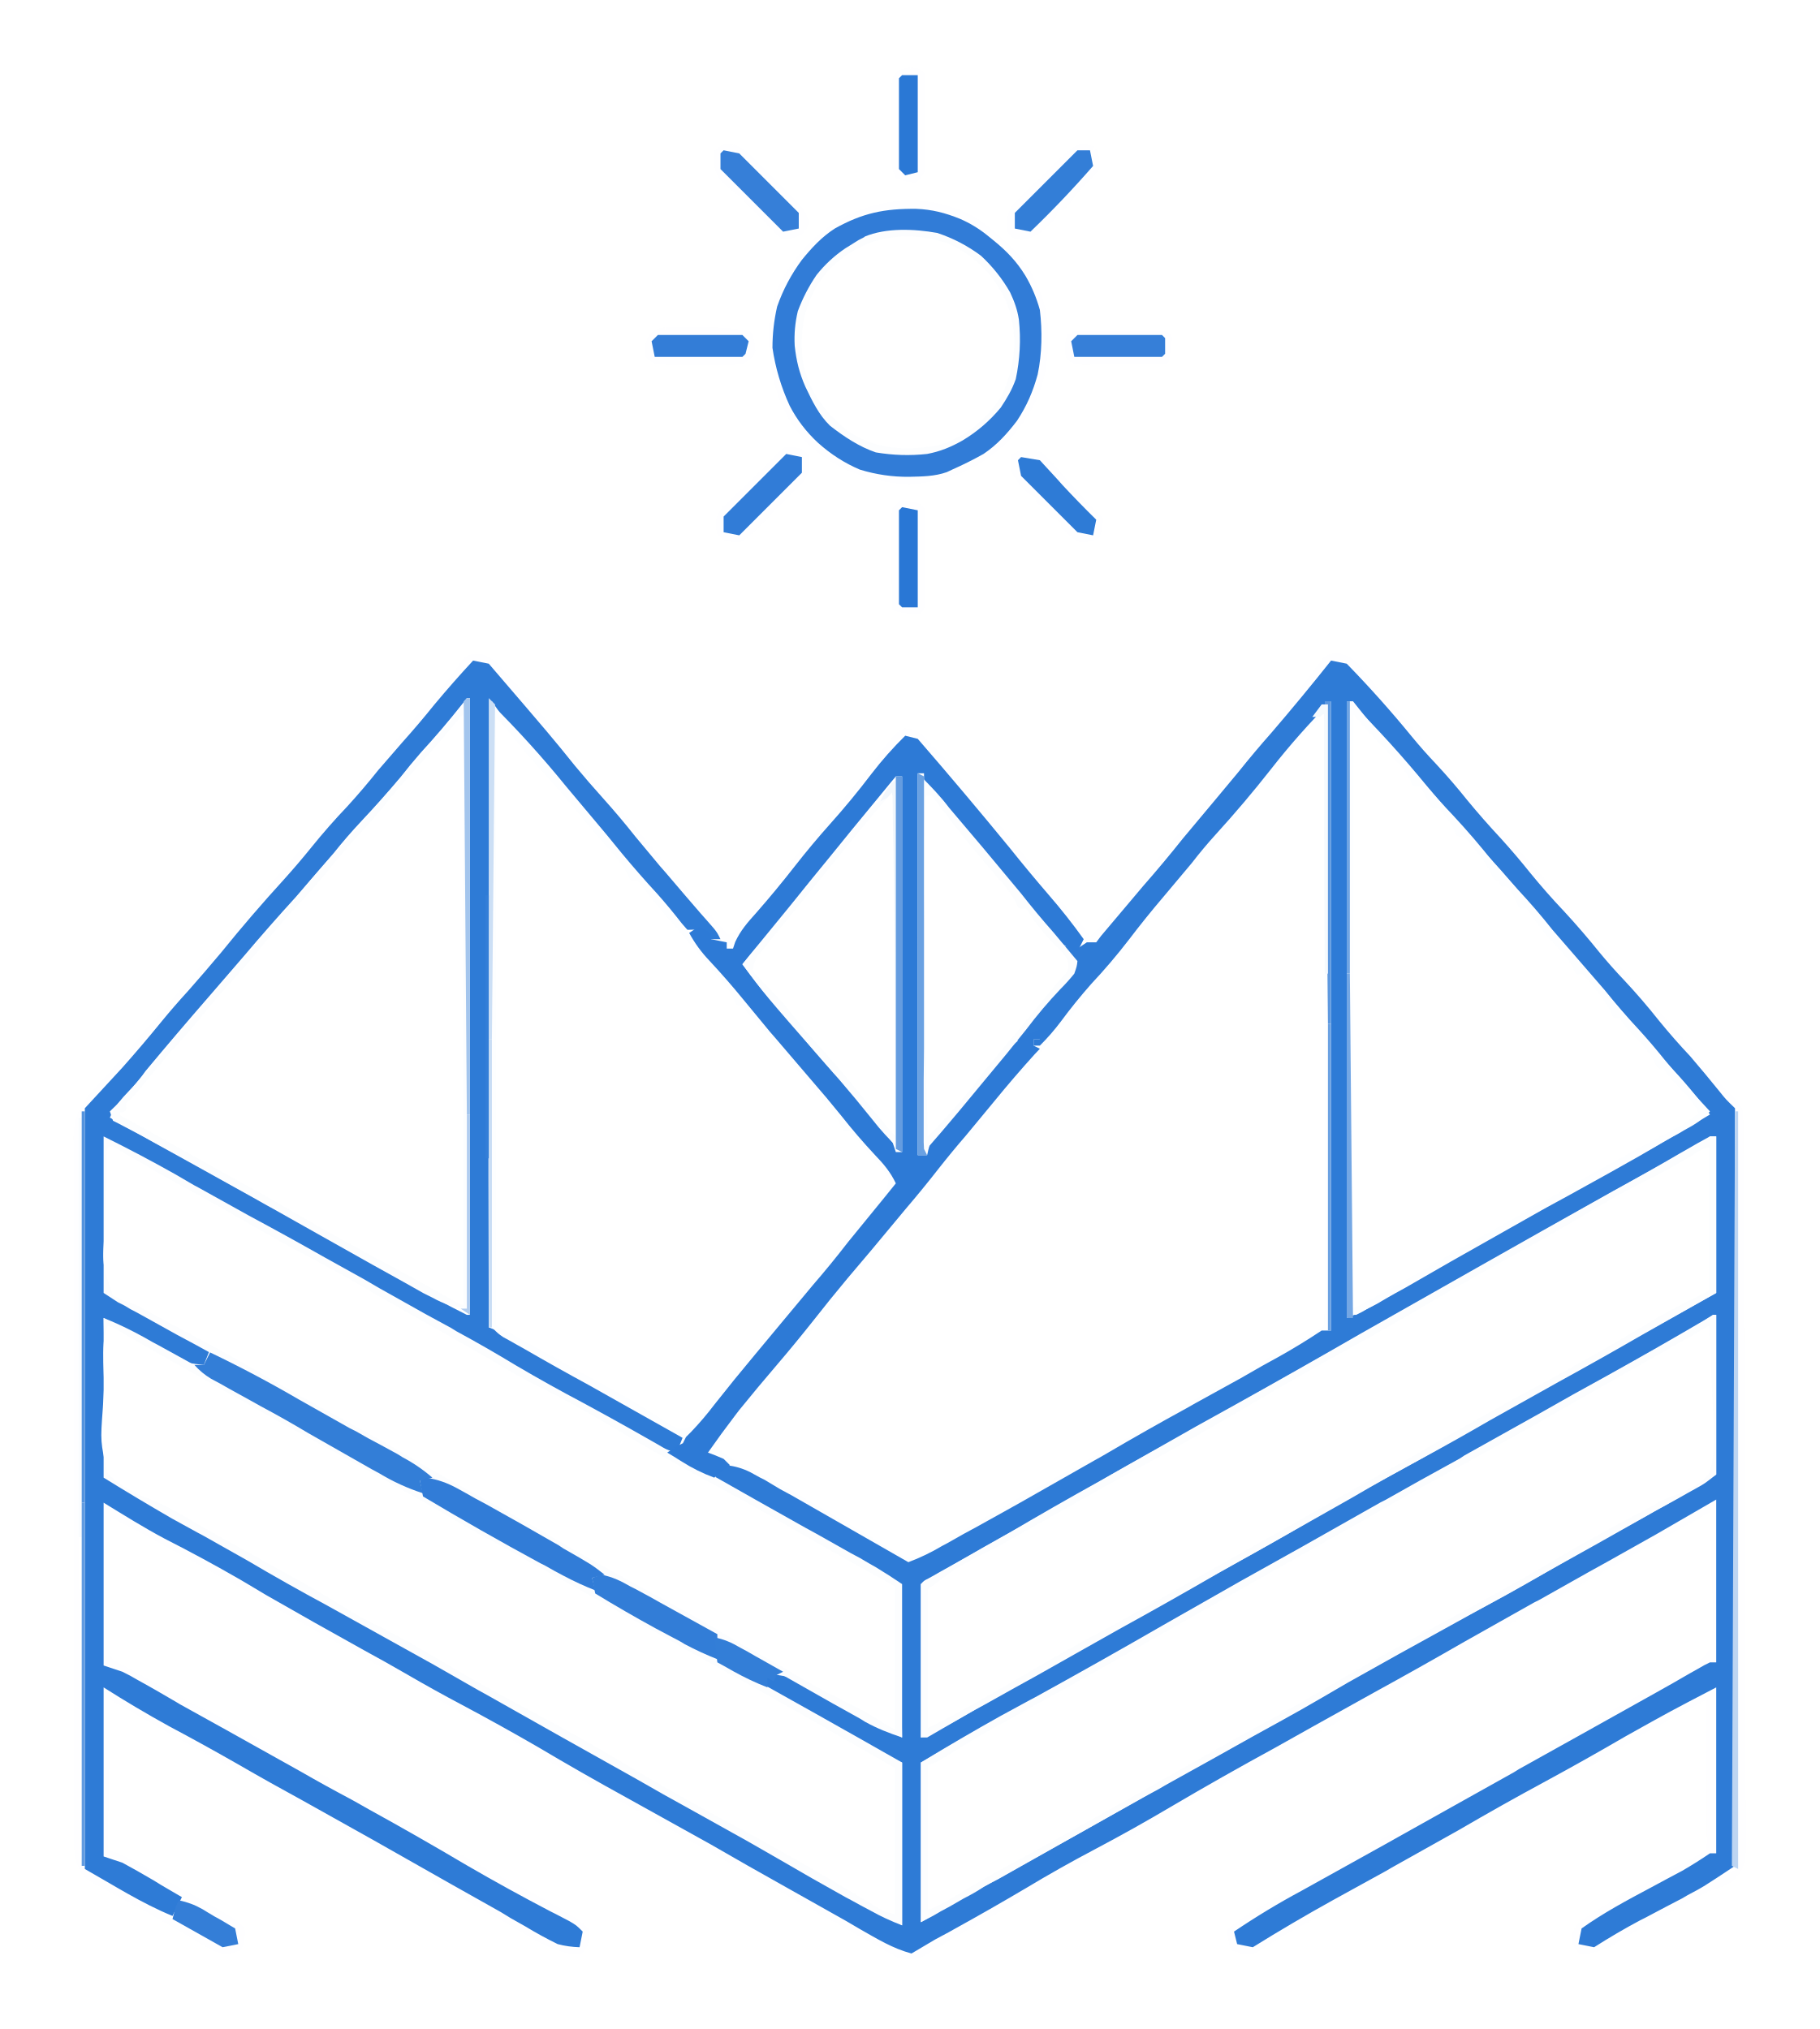
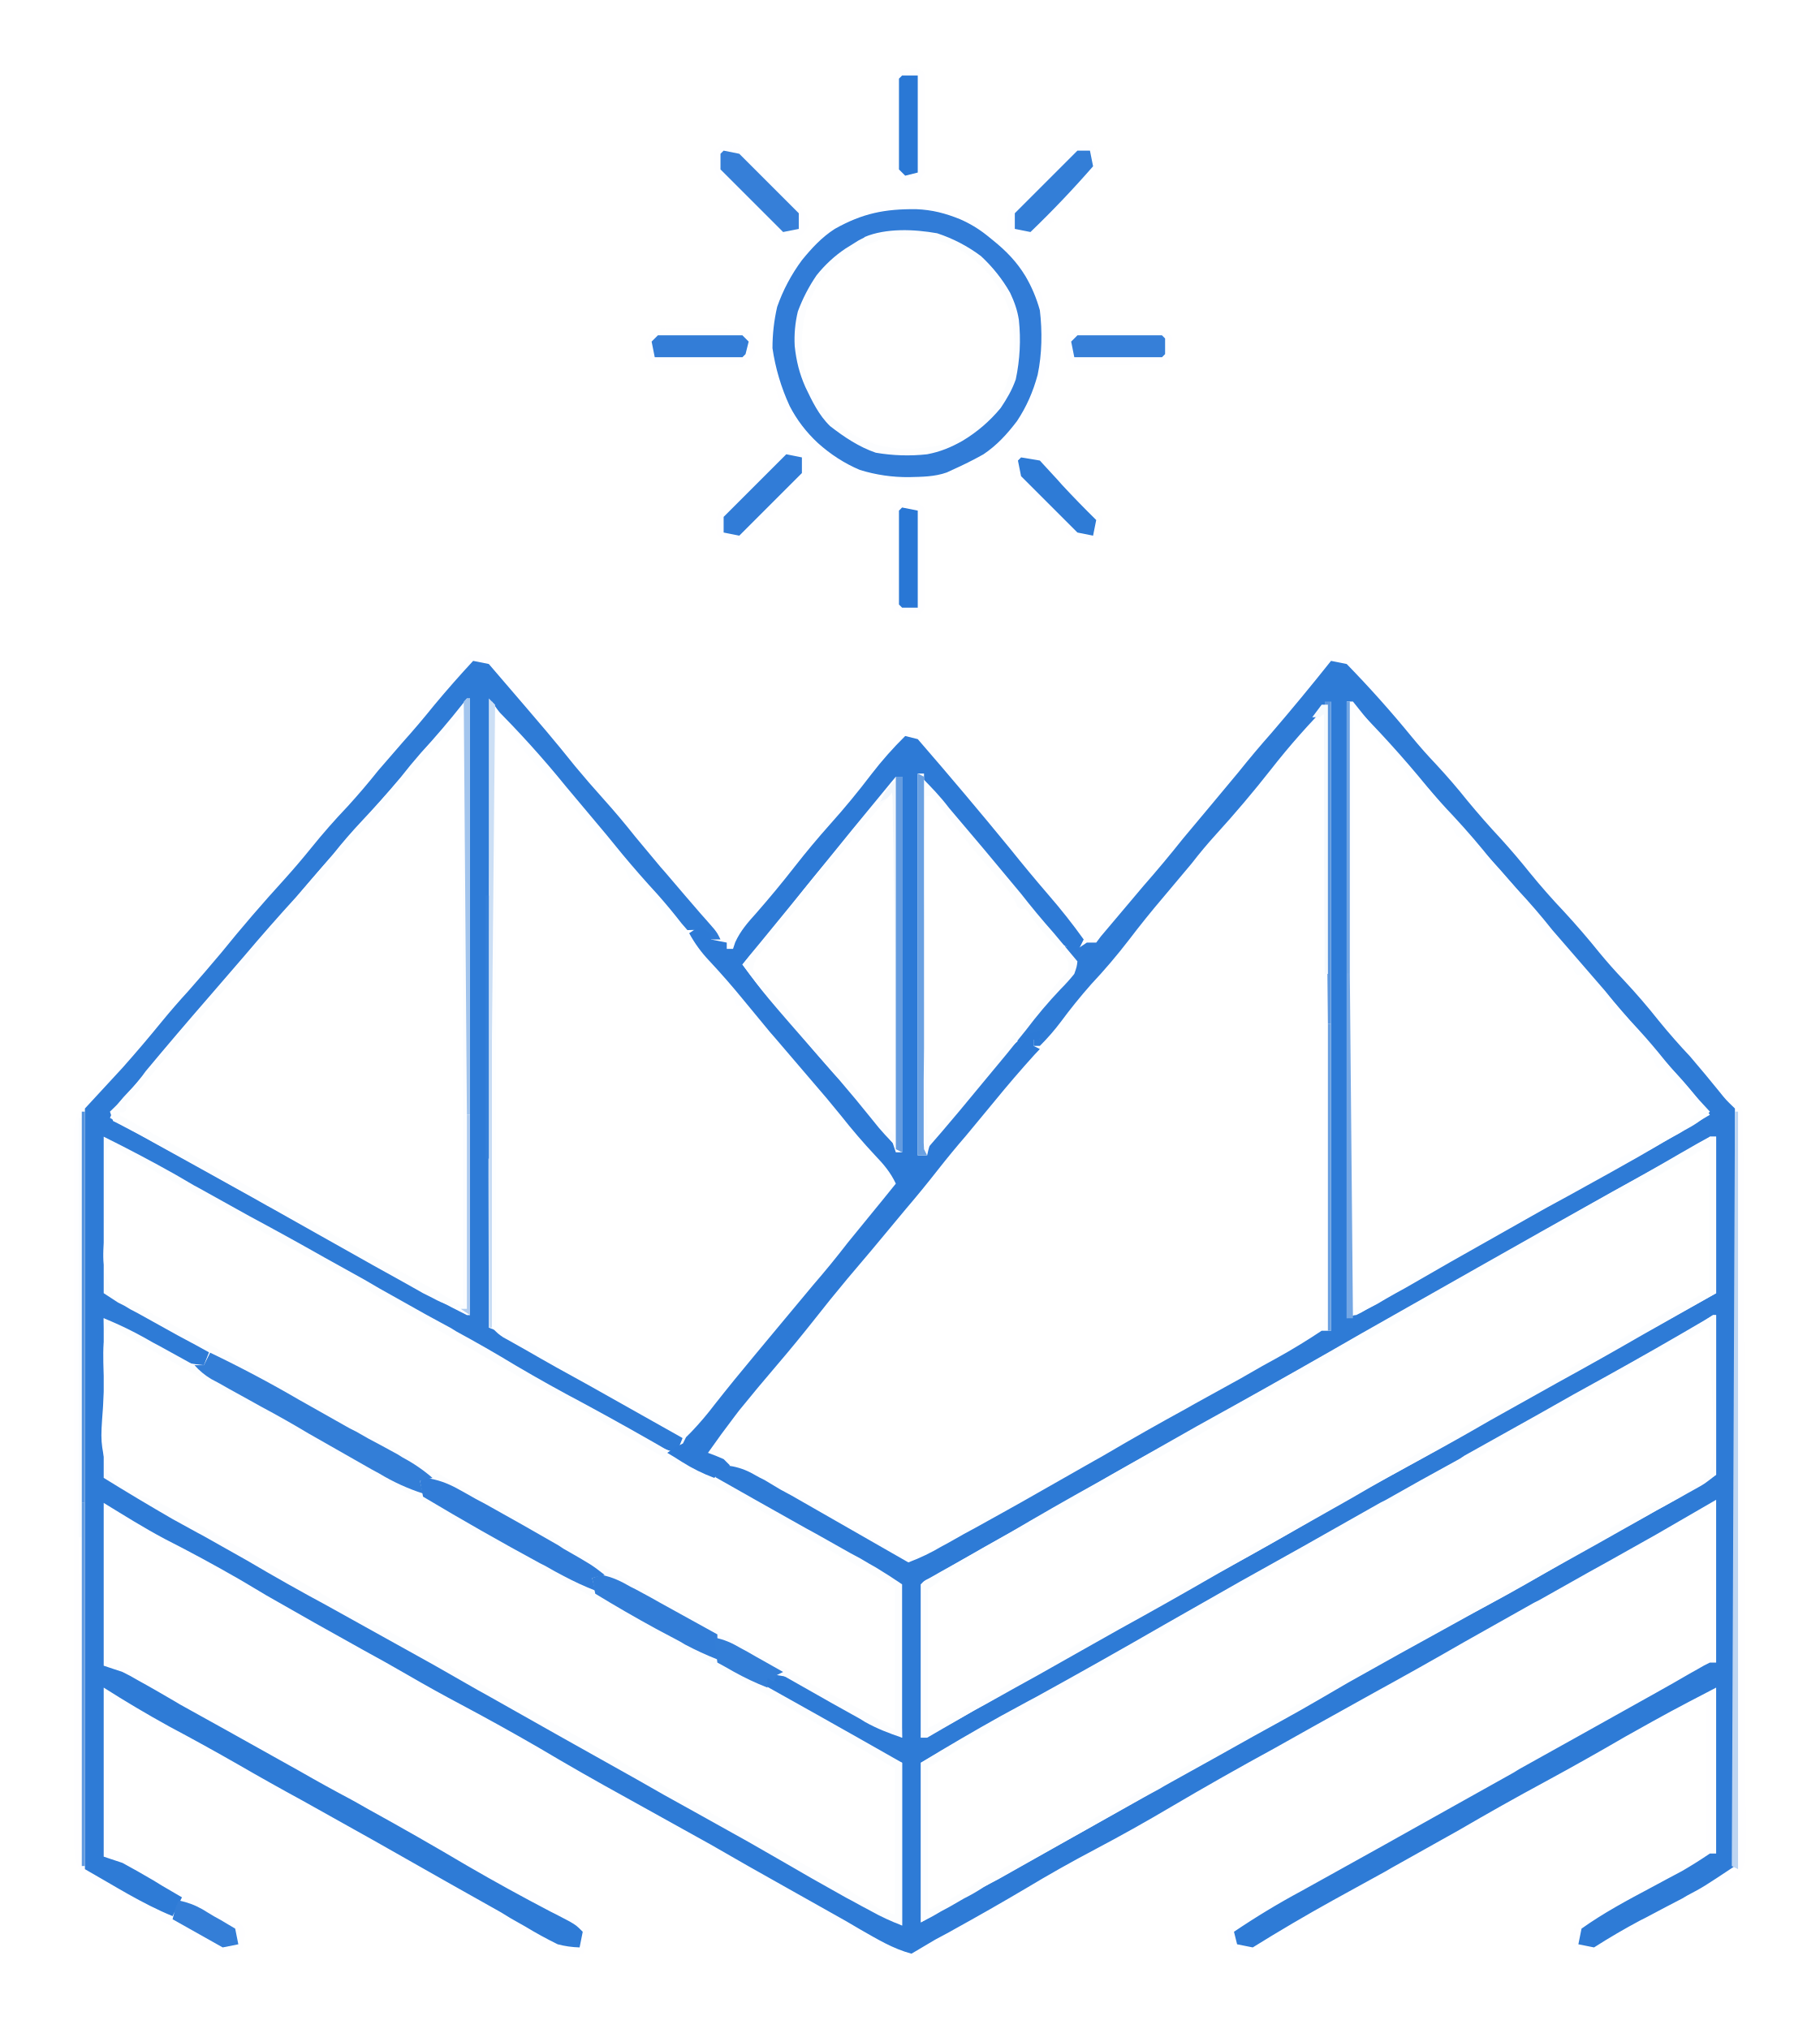
- <svg xmlns="http://www.w3.org/2000/svg" data-slopcamera-line-weight="2.5" width="625" height="697" viewBox="25.613 24.996 573.759 648.121">
+ <svg xmlns="http://www.w3.org/2000/svg" data-slopcamera-line-weight="2.5" width="625" height="697" viewBox="27.256 24.877 570.473 648.184">
  <defs>
    <mask id="a" width="625" height="697" x="0" y="0" mask-type="luminance" maskContentUnits="userSpaceOnUse" maskUnits="userSpaceOnUse">
      <path d="M0 0h625v697H0z" />
      <path fill="#010101" d="M0 0h625v697H0zm310 49-1 1v29l2 2 4-1V49zm-57 24-1 1v5l20 20 5-1v-5l-20-20zm113 0-20 20v5l5 1 7.6-7.5 2.6-2.6 3.7-3.7L367 83q2.3-2.3 3.9-5l-1-5zm-70.4 21c-5.2 2.4-9.3 5.7-13.4 9.7-5 5.3-8.6 10.5-11.4 17.1-1.8 5-2.1 9.9-2 15.1.5 6.5 2.7 12.6 5.3 18.6 2.6 5.3 6.2 9.4 10.4 13.5 4.4 3.6 9.2 5.7 14.4 7.7 5.3 1.7 11 1.8 16.5 1.6q6.6-.5 12.8-3 8.1-3.8 14.6-10c3.5-3.7 5.8-8 8.1-12.6q3-7.1 3.4-14.8c.2-5.4.2-10.7-1-16q-2.9-7.5-8.3-13.7-5.3-6-12-10.2-5.4-2.4-11-4l-3-1c-7.8-.9-16-.9-23.4 2M232 132l-2 2 1 5h28l2-2-1-4-1-1zm134 0-2 2 1 5h28l1-1v-5l-1-1zm-93 38-20 20v5l5 1 20-20v-5zm75 1-1 4c6.2 7.5 13.1 14.2 20 21l5-1-1-5-1.1-1.1-5.1-5-1.8-1.8q-4.9-4.7-9-10.1zm-38 16-1 1v30l1 1h5v-31zm-137 49q-8.7 9.2-16.7 19-4.8 5.9-10 11.5-3.4 3.8-6.7 7.9-5.4 6.7-11.5 13.1-5.6 6.2-10.8 12.7-3.8 4.5-7.9 8.9-5.9 6.3-11.2 13.1-9.6 12-20 23.1-4.2 4.5-8 9.5-5.6 7-11.7 13.3-4.4 4.6-8.2 9.6l-1.9 2.4L47 382v62.7q-.1 66 .5 132.2v3.4L48 621l16.3 9.7 1.7 1 3.4 1.9 5 3L93 647l5-1-1-5q-13.8-8.3-27.9-16.2l-3-1.8-4.5-2.5-2.5-1.5-2.1-1h-2v-54l15 9 11.3 6q12.8 6.9 25.4 14.3 8.4 5 17 9.6 12.3 6.6 24.2 13.5l23.8 13.4 15.4 8.8 2.9 1.6 5.4 3.2 2.4 1.5 2.1 1.2c2.1 1 2.1 1 4.9 1l2.2-.1 1-5q-9.1-6.3-19-11.2-9.8-5-19.1-10.5-10.8-6.5-21.9-12.5l-1.7-1-7-4-18.2-10-1.5-.9q-10.9-6-21.6-12.2-10.5-6-21-11.5-8-4.2-15.7-8.8L57 557h-2v-52l11 6.4q10.6 6.4 21.7 12.2 13.4 7.1 26.5 14.8 19.3 11 38.7 21.7L176 573l5.3 3 23.3 13.2q16.4 9.3 32.8 18.3l24.7 14 30 16.9 12.5 7 2 1.1 4.4 2.5c5-1.4 9-3.6 13.3-6.2q11-6.7 22.3-12.9l3.2-1.8 6.4-3.5 11-6.2 1.8-1 17-9.6 3-1.7 14.6-8.3 32.6-18.3q13.2-7.2 26.2-14.7l21-11.7 1.5-1 8-4.3 9.4-5.3 1.5-.9 7.8-4.3 14.2-8 32-18 2.7-1.6 2.5-1.4 2.1-1.2 4.9-3.1v52l-6 2-5.5 3-1.5.8-4.9 2.8-3.4 1.9-6.7 3.8-11 6.2-3.8 2.1-16 9-1.6 1-18.5 10.2-1.7 1-1.7 1q-15.3 8.3-30.3 17l-16.8 9.5q-8.4 4.5-16.6 9.2l-1.8 1q-3.4 1.8-6.2 4.5l1 4 5 1 1.7-1q16.8-10.1 34-19.5 9.9-5.3 19.6-10.9l24-13.5 1.5-.8 26.5-14.8 18.3-10.2 1.6-1 7.5-4.2 2.6-1.5 2.3-1.3 8.4-4.3v53l-5 2-4.8 2.5-2.7 1.5-2.9 1.6-3 1.6q-8.7 4.8-17.4 10l-1.8 1c-2.4 1.5-4.4 2.8-6.4 4.8l1 5q4-.5 7.7-2.3l3-1.5 1.5-1 5.1-2.7 3.5-2q10.8-5.7 21.6-12 3.6-2.1 7.6-3.5V380l-7-7-4.4-5.3q-4.5-5.5-9.1-10.7l-9-10.4q-5.1-6.4-10.8-12.5-4.7-5.2-9-10.8-5-5.9-10.2-11.3-5.9-6.1-11.2-12.7-4.4-5.6-9.3-10.8-5.5-6-10.5-12.3-5-6-10.4-11.7-4.5-4.8-8.5-10c-5.2-6.4-11-12.4-16.6-18.5l-5 1q-8.5 9.8-16.6 20.1-5.6 7.3-11.8 14-5 5.5-9.5 11.2l-7.5 9.1-10 12q-5.4 6.6-11 13l-1.4 1.8q-4 4.6-8.2 8.8l-20-24-7.7-9.4-2.9-3.5Q327 274.8 314 260l-5 1-1 1.3q-5.3 6.3-10.3 12.7l-3 3.6q-5.8 7.1-11.7 14-7.1 8.5-14 17.3-6.4 8.1-13 16.1v2h-2l-.7-1.7q-2.7-4.3-6.4-7.9-6.6-7-12.5-14.5-4.1-5-8.4-9.9l-10.7-12.7q-4.3-5.4-8.8-10.3-5.1-5.7-10-11.7L186 246.6l-9-10.6z" />
      <path fill="#020202" d="m445 253 .5 34.4v2.7q.7 54 .6 108v2L446 450l-10 5.8-3 1.6-20 11.4-29.2 16.5-21.2 12Q338 510.8 314 525c-5-1.4-9-3.6-13.3-6.2q-11-6.6-22.1-12.8l-1.6-.9-11-6.1-2.9-1.6L248 489q1-3.5 3.1-6.5l4.5-5.1 3.3-3.8 1.6-1.9 9.2-11q4-5.2 8.3-10.2l11.7-14.2q4.8-6 9.8-11.8 9-10.5 17.6-21.3 8.4-10.5 17-20.6l10.4-12.5 11.3-13.8 9.9-12 11.2-13.5 11.8-14.2q12.4-15.2 25.2-30 11-12.5 21.1-25.6l5-6c3.3-2 3.3-2 5-2" />
      <path fill="#f3f3f3" d="m173 236 5 1c20.1 23.4 20.1 23.4 27.6 32.7q4.4 5.3 9 10.4 5.3 5.9 10.2 12.1l8 9.6 1.5 1.7 6.4 7.5 5 5.8 1.6 1.8 1.4 1.6 1.3 1.5c1 1.3 1 1.3 2 3.3h-3l-2-2c-2.8-1.1-2.8-1.1-5.2-1H240q-.7-1-1.7-2-5.7-7.2-11.8-14l-10-11.6q-4.6-5.8-9.5-11.4l-10.7-12.7q-5.4-6.6-11.3-13-3.1-4-6-8.3-1 49.1-1.1 98.2v53.4l.1 48.4 2.3.9q4.7 2 9 4.7l3.8 2.1 2 1.2 9.7 5.5 2 1.1 10.9 6c15.4 8.6 15.4 8.6 22.3 13.5l-2 5c-7.1-2-13.1-5.1-19.5-8.8l-4.6-2.6-3.1-1.8-15.7-9-8-4.3-1.5-1-16-9-26.8-15q-11.7-6.4-23.2-13l-28-15.5L56 389v49l19 10 14 8-2 5c-3.8-.4-6.6-.8-10-2.4l-3.2-1.8q-1.5-.7-3-1.7l-3.7-2.2L55 446l1 51 11.2 6.3Q79.4 510 91.5 517q23.2 13.3 46.6 26.2l27 15 11.2 6.4c32 17.8 32 17.8 46.8 26.3l30.5 17.2q13.3 7.2 26.5 14.9 14.9 8.6 29.9 17v-52l-6-2-4.6-2.5-2.6-1.5-2.7-1.6-5.6-3.2-2.8-1.6-12-6.9-2-1.1-4.7-2.6-1-4c1.7-.6 1.7-.6 4-1 3 .4 5.1 1 7.8 2.3l3 1.7 1.7.9 5.3 2.9 3.4 1.8L310 580l-1-49-11.2-6.2-25-14.2Q261.5 504 250 498l1-3 3-2c2.8.4 5 1 7.6 2.3l2.9 1.6 1.6.8 5 3 3.7 2L312 524q5.6-2.1 10.8-5.2l1.7-.9 5.3-3 3.7-2 9-5 5.9-3.3 23.2-13.2 1.8-1 1.9-1.1q12.6-7.4 25.4-14.4l3-1.7 14.5-8 6.8-3.9 4.9-2.7q7.2-4 14.1-8.6h3V249q-10.3 10.3-19.2 21.7-8.4 10.7-17.6 20.8-4 4.4-7.7 9.2l-8.9 10.6q-5.8 6.8-11.2 13.9-5.7 7.4-12 14.1-5.2 5.9-9.7 12-3 4-6.7 7.7h-2v-2h2l-1-2-5 3-2-1 19-22-1-4c-1.5-2.2-1.5-2.2-3-4l5 1 3-2h3l1.5-2 13.5-16q6.5-7.4 12.7-15.2l9.2-11 8.5-10.2q5.2-6.5 10.6-12.6 9.7-11.3 19-23l5 1q11 11.3 20.8 23.3 3.7 4.5 7.7 8.7 5.3 5.7 10 11.6 5.2 6.3 10.8 12.3 4.8 5.3 9.2 10.8 5.3 6.5 11 12.5 5.9 6.4 11.2 13 3.8 4.6 7.8 8.8 5.9 6.3 11.2 13 4.9 6 10 11.4 4.8 5.6 9.4 11.3c2 2.5 2 2.5 4.9 5.3v242c-10.1 6.7-10.1 6.7-15.2 9.4l-1.7 1-5 2.6-6.8 3.6-1.6.8q-7.5 4-14.7 8.6l-5-1 1-5c7-5 14.5-9 22.2-13.1l5.2-2.8 4.7-2.5q4.5-2.6 8.9-5.6h2v-53c-14.6 7.6-14.6 7.6-28.9 15.6q-12.7 7.4-25.6 14.4-13.9 7.5-27.6 15.5l-21.6 12.1-1.7 1-16.9 9.3q-13 7.2-25.7 15.1l-5-1-1-4q10.5-7.1 21.5-13l5.4-3 3.6-2 18.7-10.4 3.2-1.8 18.4-10.3 18.6-10.4 1.6-1 20.1-11.2 23.8-13.3 5.5-3.1 5.2-3 2.5-1.4 2.1-1.2 1.8-.9h2v-52l-19 11-12.1 6.8-3.2 1.8-6.5 3.6-15.8 8.9-1.6.8-22.2 12.5q-14.4 8.3-29 16.3l-19.4 10.8-12.3 6.9q-16.7 9.1-33 18.7-12 7.1-24.3 13.6-11.2 5.9-22 12.4-11.5 6.8-23.1 13.2l-1.6.9-4.3 2.3-7.6 4.5c-6-1.6-11-4.7-16.3-7.7l-4.6-2.7-3.2-1.8-16-9q-12-6.7-24.1-13.7l-27-15q-14.2-7.8-28-16-12.1-7-24.5-13.6-8.7-4.6-17.3-9.6-6.9-4-13.9-7.8-15.7-8.7-31.2-17.6l-6.7-4-1.7-1q-11.8-6.8-24-13C67.9 513 61.7 509.1 55 505v52l6 2q2.5 1.2 5 2.7l2.7 1.5 3 1.7 6.2 3.6 1.5.9 14.6 8.1 23.8 13.3q8 4.6 16.3 9l1.8 1 3.7 2.1q15.8 8.7 31.5 18 13.1 7.6 26.7 14.7l1.6.8 4.4 2.3c2.2 1.3 2.2 1.3 4.2 3.3l-1 5q-3.6-.1-7-1-5.3-2.6-10.4-5.7l-4.6-2.6-3.1-1.9-16-9-24.7-14-22.7-12.7q-10.3-5.6-20.5-11.5-11-6.3-22.1-12.2Q65.2 570.5 55 564v54l6 2 4.7 2.6 2.6 1.5 2.6 1.5 2.6 1.6L80 631l-3 6c-9.8-4-18.8-9.8-28-15V379l12-13q6.4-7.2 12.5-14.7 4.1-5 8.5-9.8 5.3-6 10.5-12.2 9.7-12 20.2-23.5 4.5-5 8.7-10.2 5.4-6.7 11.5-13.1 5.1-5.6 9.8-11.5l7.8-9q5.2-5.8 10.1-11.9 6-7.2 12.4-14.1m-2 12-1.4 1.8q-6.4 8.1-13.3 15.6-3.4 3.9-6.6 8-5.9 7-12.3 13.8-4.7 5-9 10.4l-12 13.9q-8.4 9.2-16.6 18.9l-11.4 13.2q-10 11.5-20 23.5l-1.1 1.5-3.2 4q-3.4 3.9-7.1 7.4l1 3 1.6.8q18.3 9.5 36.3 19.8l19.5 10.8 20.3 11.3q14 8 28.3 15.7l2.1 1.1 4.9 2.5h1V248zm281 1v197q5-2 9.8-4.6l2.7-1.6 3-1.7 3.1-1.7 14.6-8.4 29-16.4 1.8-1 6.8-3.7c22.8-12.6 22.8-12.6 45.2-25.9q-6.1-8.5-13.4-16-4.8-5.1-9.2-10.6l-12-13.9q-13-14.1-24.9-29-6.8-8.3-14.3-16.2l-11-12.5q-7.8-9.3-16.2-18.4-6.8-7.5-13-15.4zm116 139-4 2.2-2.6 1.5-2.8 1.6q-10.6 6.2-21.6 12.2l-22.8 12.8-20.7 11.7-36.7 20.8q-20.1 11.6-40.4 22.9-12.4 6.8-24.6 13.8L373.3 498q-15 8.3-29.7 17-10.6 6.1-21.3 12l-2.1 1.2-1.8 1c-1.4.7-1.4.7-2.4 1.8v49c3.8-1.5 7-3 10.5-5l1.6-.9 5.1-2.9 3.7-2 9.3-5.2 6.7-3.7 15.4-8.7 11-6.2q16-8.8 31.7-17.9l22.2-12.5 20.5-11.6q11.4-6.7 23-12.9 10.5-5.7 21-11.8l21.8-12.2q13.5-7.4 27-15.2L570 438v-50zm1 57-2.8 1.7q-15.3 9-30.8 17.6-11 6-22 12.3l-23.8 13.3-1.5 1-12.7 7-11 6.2-1.6.8-25.1 14.2-19.7 11-24.6 14q-20.3 11.7-40.8 23l-1.9 1-9.2 5q-12.9 7.2-25.5 14.9v51l14-8q5.2-3 10.6-5.7l24.1-13.6 22.1-12.4 1.8-1 3.5-1.9 1.7-1 1.6-.9 14.4-8 12.5-7c15.1-8.3 15.1-8.3 30-17q16.5-9.3 33.1-18.4l19.5-10.8 1.7-1 25.8-14.4 15.4-8.7 3.5-2 6.6-3.6 3-1.7 2.7-1.5c2.7-1.5 2.7-1.5 6.4-4.4v-51z" />
      <path fill="#020202" d="M179 250q12.6 12.5 23.7 26.2l7.8 9.3q5.1 6 10.1 12.2 5.4 6.5 11.2 12.8 4 4.5 7.8 9.4l7.9 9.1q5.1 5.6 9.8 11.5l10.2 12q6.7 7.7 13.1 15.6 5.1 6.3 10.6 12.3l11.9 14.3q2.8 3.4 5.9 6.3-2 4.4-5.2 8.2l-2.2 2.6-2.6 3.2-1.6 2-9 10.9-8 9.9-9.9 11.7q-9 10.5-17.6 21.4l-1.7 2-3.1 4-1.5 2-1.3 1.6-4.3 4.5-1.6-1-29.5-16.6q-10.3-5.6-20.5-11.5l-2.5-1.4-2.3-1.3-2-1.1C181 451 181 451 179 449z" />
      <path fill="#040404" d="M55 446q5 2 10 4.6l2.8 1.5 3 1.7 1.7.9q15.9 8.7 31.6 17.7l14.4 8.1 17 9.6 36.1 20.2q9.7 5.3 19.3 10.8l17 9.6 25 14 22.1 12.4q27.6 15.3 55 30.9v52q-5.3-2-10.1-4.7l-3-1.6-3.1-1.7-1.7-.9q-10.8-6-21.4-12.2-9.8-5.7-19.8-11.2l-7-3.9-1.8-1q-8.4-4.6-16.7-9.4L201.5 580l-24.1-13.6-2.9-1.6-14-8-34-18.9q-13-7-25.7-14.5l-14.2-8-1.7-.9-8-4.4Q66 503.8 55 497zm514-1h1v51c-14.6 9-14.6 9-19.8 11.8l-3.4 1.9-1.8 1q-15 8.1-29.6 16.7-12.8 7.5-26 14.3c-12.7 6.6-25.2 14-37.8 21q-26.3 15.1-53 29.8l-31.8 18-14.3 8-16.4 9.2q-3 2-6.4 3.7l-4.5 2.6-2.8 1.5-2.4 1.4-4 2.1v-51q19-11.1 38.3-21.7 15-8.1 29.8-16.6l16.6-9.6 1.8-1 34.4-19.4 14-7.8 7.9-4.4 3-1.7 6.3-3.6 1.6-.8 3.1-1.8 7.8-4.3 14.1-8 34.6-19.4 15.5-8.7 1.7-1 8.3-4.5q7.3-4 14.2-8.7M55 388q11.7 5.8 22.9 12.1l6 3.5 1.5.8 16 8.9q12.3 6.6 24.3 13.4l12.6 7 4.8 2.8 14.8 8.3 8.1 4.4 1.6 1q9.6 5.2 19 10.9 10.7 6.3 21.7 12.1 14.8 8 29.4 16.5l10 5.7 2 1 13.6 7.7 16 9 3.3 1.8 11 6.2 3 1.6 2.7 1.6 2.3 1.3q4.3 2.6 8.4 5.4v49c-4.4-1.5-7.8-2.8-11.8-5l-1.6-1-5.2-2.9-3.6-2-23.8-13.5-21.2-12-1.8-1-6.9-3.8-18-10-1.5-.9-23.5-13.3-23.3-13-25.2-14.2q-9.3-5.4-18.8-10.5-10.9-6-21.5-12.2-11.7-6.9-23.8-13.3l-12.6-7-2.3-1.2-2-1.2-2-1-4.6-3zm513 0h2v50l-12 6.7-30 16.7-16.7 9.4-24.9 14.1q-11.7 6.8-23.6 13.2-12.4 6.7-24.5 13.9-11.2 6.6-22.8 12.9l-18.7 10.4-22.7 12.8Q345.9 563.7 318 580h-2v-49q13-7.9 26.3-15.3 14.1-7.7 28-15.9 12.7-7.4 25.6-14.4 10.5-5.7 21-11.8l20.6-11.6 33.5-19 35.1-19.9 21.1-12q15.2-8.6 30.5-17l1.8-1 3.5-1.9c2.7-1.3 2.7-1.3 5-3.2" />
      <path fill="#020202" d="M453 249q13.1 13 24.7 27.2 4 4.8 8.3 9.3 6.7 7.2 12.7 14.8 3.8 4.4 7.8 8.7 5.9 6.3 11.2 13l7.8 9 9 10.4q5.1 6.4 10.8 12.5 4.2 4.6 8.2 9.6 7 8.5 14.5 16.5c-2.4 2.7-5 4.3-8.2 6l-1.5.9-5 2.7-3.4 2-6.8 3.7-11.1 6.2-16.8 9.4-28 15.7-2.8 1.6-14.4 8.3-3 1.7-5.5 3.2-2.5 1.4-2.2 1.3-1.8.9h-2z" />
      <path fill="#030303" d="M170 250h1v193c-4.8-.8-7-1.3-11-3.5l-3-1.5-3-1.7-3.2-1.8-9.9-5.5-1.6-.9-16-9-14.2-8-2-1.1-4.6-2.6-16.2-9-1.8-1Q70.8 389.9 57 382c1.1-2.7 2.4-4.4 4.3-6.6l2.8-3q6.6-7 12.5-14.5 6.3-7.6 12.8-15l4.7-5.5q7.4-9 15.3-17.4 4.8-5.3 9.2-10.9 5.3-6.4 11-12.6 6.3-6.7 12.1-13.7l3.1-3.6 1.6-1.8q4.8-5.7 9.8-11 7.1-8 13.8-16.4M317 98.8c3.8.4 7 1.3 10.5 2.7q7 4.3 12.5 10.5 3 3.8 5 8l1.1 2.2c1.7 5.3 1.3 10.8 1.2 16.3q-.2 5.1-1.7 10-3.6 6.8-9 12.2-6.1 5.3-13.6 8.3c-5.6 1.5-11.4 1.6-17.2 1.2q-5.9-1-11.2-3.8c-5.1-2.8-5.1-2.8-7.2-4.8q-6.7-7.9-10.4-17.6-2-8.4-1-17 1.8-6.3 5-12c3-4.1 6-7.5 10-10.6 8.4-5.5 16.4-6.1 26-5.6" />
      <path fill="#f4f4f4" d="m311 260 4 1q15 17.3 29.5 35 6 7.5 12.2 14.7 6 6.9 11.3 14.3l-2 4c-3.2-1.4-5.6-2.6-8.2-5l-2-2.3-1.1-1.3q-5.4-6.3-10.3-12.9-5.3-6.7-11-13-8.6-10-16.4-20.5v-2h-2v122h3l.4-1.8c.6-2.2.6-2.2 1.6-3.7l1.3-1.5 1.5-1.6 1.6-1.8q6.4-7.3 12.4-15.1c3.6-4.7 7.2-9.2 12.2-12.5 3-1.4 3-1.4 5-2v3h-2v2l2 1-1.7 1.8q-6.6 7.3-12.8 14.9l-9.1 11q-4.5 5.2-8.9 10.8-5 6.4-10.3 12.6l-10.9 13.1-7.7 9.1q-5.6 6.7-11 13.6-5.7 7.2-11.6 14.1-6 7-12 14.4l-1.3 1.7q-4.5 5.9-8.7 11.9l2.4.9 2.6 1.1 2 2-5 4q-5.4-2-10.3-5.1l-2.7-1.7-2-1.2q2.3-1.7 5-3l1-2 1.7-1.7q4-4.2 7.4-8.7 6.3-8 13-16l8.4-10.1 10-12q5.8-6.7 11.2-13.7l9.3-11.4 1.8-2.2 4.2-5.2c-1.7-3.6-3.9-6.2-6.6-9q-5.7-6.1-10.9-12.7-4.6-5.7-9.4-11.2l-11.8-13.8-1.4-1.6-8.5-10.3q-5.3-6.5-11-12.6-3.8-4-6.4-8.8l3-2 4 2v2l5 1v2h2l.7-2.1c1.7-3.7 4-6.3 6.7-9.3q6.4-7.3 12.4-15 5.4-6.9 11.2-13.4 6.9-7.7 13.2-16 5-6.5 10.8-12.2m-3 13-1.5 1.8L294 290l-20.3 25-9 11-3.3 4-2.4 3q4.8 6.7 10.3 12.8 4.8 5.2 9.1 10.6 4.7 5.7 9.6 11.1 6.2 6.8 12 14l5 6 2 2.5 1 3h2V273z" />
      <path fill="#030303" d="M316 273c3.3 3.3 6.2 6.3 9 10l11 13 12 14.4q5 6.4 10.4 12.5l7.6 9.1c-.2 1.7-.2 1.7-1 4q-2 2.5-4.4 4.9-5.8 6.1-11 13-6.2 7.8-12.6 15.4l-8.7 10.5q-5.6 6.7-11.3 13.2h-1z" />
      <path fill="#040404" d="M307 278h1l1 114c-3.2-3.2-5.8-5.9-8.5-9.4q-5.2-6.5-10.7-12.9l-1.7-1.9-3.4-3.9C266 342.5 266 342.5 259 333l2-2.4q7.5-8.6 14.5-17.6 6-7.8 12.6-15.4 3.1-3.6 6.1-7.5c3.5-4.5 6.7-8.2 11.6-11.4z" />
      <path fill="#f0f0f0" d="M314.5 91.7c5.1.2 9.3 1.3 14 3.2q4.6 2 8.5 5.1l2.1 1.7c4.2 3.4 7.5 6.8 10.3 11.4q3 5.1 4.6 10.9c.8 6.7.7 14-.7 20.6-1.5 5.5-3.5 10.1-6.6 14.8-3.2 4.2-6.4 7.7-10.7 10.6q-5 2.8-10 5l-1.7.8c-3.9 1.4-8 1.4-12 1.5q-8 .1-15.8-2.3-7.3-3.1-13.4-8.6-5.6-5.2-9-11.8-4.1-8.9-5.5-18.5 0-6.7 1.5-13.2 2.8-8 7.9-14.9c3.1-3.8 6.3-7.3 10.5-10 8.9-5 16-6.4 26-6.3m-16.5 9c-2 1-2 1-4 2.3l-2.1 1.3q-5.2 3.5-9.2 8.5-3.7 5.4-6 11.6-1.3 5.4-1 11c.5 4.8 1.5 8.8 3.4 13.1 2.2 4.6 4.3 9 7.9 12.5 4.5 3.5 9.3 6.7 14.6 8.5q8.2 1.4 16.4.5c4.2-.8 7.6-2.2 11.3-4.3q7-4.2 12.2-10.5c2-3 3.6-5.7 4.8-9.1q2-9.4 1-19c-.5-3.2-1.4-5.7-2.8-8.7q-3.7-6.5-9.3-11.7-6.4-4.8-14-7.3c-7.3-1.3-16.3-1.7-23.2 1.2" />
      <path fill="#ededed" d="M89 457q14.4 6.9 28.3 15l16.3 9.2 2 1q3.9 2.3 7.8 4.3l5.5 3 1.6 1q5.1 2.7 9.5 6.5l-4 1 1 4q-7.4-2.4-14-6.4l-2.4-1.3-20.2-11.5q-7.5-4.5-15.2-8.6l-3.4-1.9-6.7-3.7-3-1.7-2.8-1.5q-3-1.8-5.3-4.4h3z" />
      <path fill="#f0f0f0" d="M158 497c3.7.6 6.6 1.6 9.9 3.4l2.9 1.6 3 1.7 3.2 1.7q11.7 6.5 23.3 13.2l1.5 1c9.1 5.2 9.1 5.2 13.2 8.4l-4 1 1 4q-5.1-2-10-4.6l-3-1.6-3-1.7-1.6-.8Q175.4 514 157 503l-1-5z" />
      <path fill="#efefef" d="M214 528c3.5.7 6.2 2 9.3 3.8l1.6.8 4.8 2.6 3.2 1.8 18.1 10v8q-5.3-2.1-10.4-4.8l-1.5-.9-3.2-1.7-4.7-2.5q-9.7-5.3-19.2-11.1l-1-5z" />
      <path fill="#4d4d4d" d="M576 380h1v242l-2-1z" />
      <path fill="#f0f0f0" d="m273 170 5 1v5l-20 20-5-1v-5z" />
      <path fill="#eaeaea" d="m253 73 5 1 19 19v5l-5 1-20-20v-5z" />
      <path fill="#ededed" d="M366 73h4l1 5q-9.5 10.9-20 21l-5-1v-5z" />
      <path fill="#eee" d="M232 132h27l2 2-1 4-1 1h-28l-1-5z" />
      <path fill="#f3f3f3" d="m348 171 6 1 1 1.1 4.6 5 1.6 1.8q5.3 5.7 10.8 11.1l-1 5-5-1-18-18-1-5z" />
      <path fill="#eaeaea" d="M366 132h27l1 1v5l-1 1h-28l-1-5z" />
      <path fill="#f9f9f9" d="m310 187 5 1v31h-5l-1-1v-30z" />
      <path fill="#f8f8f8" d="M310 49h5v31l-4 1-2-2V50z" />
      <path fill="#ececec" d="M79 632c2.8.6 5 1.4 7.5 2.8l1.8 1.1 2 1.2 2 1.1L97 641l1 5-5 1-16-9c1-4 1-4 2-6" />
      <path fill="#ededed" d="M250 548c3.1.6 5.6 1.7 8.3 3.3l2.4 1.3 2.6 1.5 2.5 1.4 6.2 3.5-2 1-1 2-2-1v3q-5.6-2.2-10.8-5.1l-3-1.7-2.2-1.2z" />
      <path fill="#060606" d="M47 382h1v134h-1z" />
      <path fill="#6b6b6b" d="M171 248h1v133h-1l-1-132z" />
      <path fill="#0f0f0f" d="M308 274h1v115h-1l-1-110-4 2q1.4-3.2 3.6-5.7z" />
      <path fill="#adadad" d="m315 272 2 1v86.8l-.1 10v20.1l.1 2.1 1 2h-3z" />
      <path fill="#c7c7c7" d="M48 380h1v125h-1z" />
      <path fill="#b5b5b5" d="M308 273h2v120l-2-1z" />
      <path fill="#b8b8b8" d="M48 505h1v116h-1z" />
      <path fill="#a2a2a2" d="M452 336h1l1 110h-2z" />
      <path fill="#3b3b3b" d="m178 248 2 2-1 107h-1z" />
      <path fill="#bdbdbd" d="M445 249h2v103h-1z" />
      <path fill="#adadad" d="M446 352h1v98h-1z" />
      <path fill="#0a0a0a" d="M444 250h2v86h-1l-1-82h-3z" />
      <path fill="#3f3f3f" d="M178 357h1v92h-1z" />
      <path fill="#a6a6a6" d="M452 249h1v87h-1z" />
      <path fill="#ededed" d="M177 311h1v84h-1z" />
      <path fill="#5b5b5b" d="M171 381h1v64l-3-2h2z" />
    </mask>
  </defs>
  <g fill="#2474d4" stroke="#2474d4" stroke-width="2.5" stroke-linejoin="round" vector-effect="non-scaling-stroke" mask="url(#a)">
    <path d="M175.3 235.1c3.7 1.2 5.5 3.4 8 6.3l1.4 1.6c3.3 3.7 3.3 3.7 3.3 6h2l4.4 5.6q5.5 7.5 11.5 14.3l1.5 1.8 3 3.5q12.1 14 23.8 28.3l2.4 3 3.3 4q2.2 2.6 4.6 5 3.3 3.3 6.3 6.8l1.8 2.1 1.4 1.6c3.5-1.2 4-2 6.1-4.9l8.3-10.5 1.1-1.4 2.4-2.8 3.3-4q6.2-7.7 12.7-15.2 7.6-9 14.7-18.1l1.2-1.6 2.3-3c2.7-3.4 2.7-3.4 4.8-4.6 3.3.1 4.8 1.9 7.1 4.1v2h2l4 4.7 2.4 3 1.3 1.6 6.9 8.3q8.2 9.6 16 19.7l1.3 1.8 2.5 3.3q2.9 3.9 6.2 7.2t6.2 7.2l1.8 2.4 1.4 1.8q5.7-5.6 10.8-11.7l1.6-1.9q5.4-6.3 10.5-12.8l7.6-9.1c7.8-9.2 7.8-9.2 15-18.8l1.5-1.7h2l.8-1.7c1.4-2.6 3-4.5 5.1-6.7q5.7-6.1 10.8-12.8l1.4-1.8 5.7-7.5 1.5-2 1.2-1.6c1.5-.9 1.5-.9 4.4-.9 3.8 1.2 5 2.6 7.3 5.8l2.3 3 1.2 1.6q3.3 4 6.8 7.6 6.4 6.9 12.2 14.2 3.8 4.6 7.8 8.8 6.4 6.9 12.2 14.2 3.8 4.6 7.8 8.8 5.3 5.6 10.1 11.6 5.4 6.7 11.3 13 6 6.7 11.9 13.7l3 3.6 1.6 1.8 9.3 10.5q5.8 6.5 11.2 13.2c4.5 5.8 4.5 5.8 9.7 11 1.8 2 1.8 3 1.8 5.7v8.4l.1 10v7.2l.1 21.5v10.1l.2 33.7v10.9l.1 35.2.2 36v37.6l.1 8.8c.3 17.7.3 17.7-3.4 22.2-2.6 1.6-4.9 2.5-7.8 3.3l-3 1.7-2.4 1.3-2.7 1.4-2.8 1.5q-10.6 5.6-20.7 11.9c-2.8 1.4-5.3 1.8-8.4 2.2-1-1.3-1-1.3-2-3 .3-2.7.7-3.8 2.7-5.6 7.7-5.2 15.6-9.5 23.8-13.7l6.2-3.2 3.8-2c2.5-1.3 4.5-2.5 6.5-4.5.3-2.2.3-2.2.2-4.8v-18.5l-.1-9-.1-17.7-8 4.2-2.2 1.2q-7.5 4-14.9 8.3-10 6-20.6 11.6-12 6.5-24 13.6-8.3 5.2-17.2 9.5-10.4 5.2-20.1 11.2-12.9 7.5-25.9 14.5-5.4 2.8-10.5 6.3c-2.6 1.6-2.6 1.6-6 1.3l-2.6-.7-1-5q5-4 10.6-7.2l1.6-.9 3.4-1.9 7.3-4 3.7-2 17.5-9.8 2.9-1.6 17.2-10q6.6-4 13.5-7.5 9.5-4.7 18.5-10 13.5-7.8 27-15.2l3.2-1.8q5.4-3 11-5.4c10.1-4.1 10.1-4.1 16.7-12.3 1.7-7.5 1.2-15 .7-22.7l-.1-6.9q-.2-8.4-.7-16.8-20.8 11.5-41.4 23.2l-19.6 11q-13.6 7.5-27.2 15.3l-13.9 8-1.5.8-7.4 4.2q-6.8 3.7-13.3 7.7-5.3 3.1-10.9 5.9c-12.3 6-24.1 13-36 19.9l-5 2.9-2.6 1.4q-11.9 6.9-23.8 13.4-11 6-21.7 12.4-6.3 3.9-12.7 7.3l-7 4-2.2 1.3-4.1 2.6c-3.3 2-4.9 2.8-8.8 2.2q-5-2.5-9.7-5.3l-4.3-2.4-2.3-1.3-13.2-7.4-24.9-14.1-23.2-13.1-1.6-1-15.7-8.7q-12.2-6.7-24.2-13.8-4.7-2.9-9.6-5.3-7.8-4-15.3-8.4l-3.1-1.7-18.2-10.4-12.7-7-25.2-14.2Q82.1 521.2 57 508c-1.2 2.3-1.1 3.7-1.1 6.2v37.9c0 2 0 2 1.1 3.9q2.3 1.4 4.7 2.6l13.1 7.3q6.8 4 14 7.4 9.5 4.8 18.5 10.6 7.7 4.8 16 8.7 7.5 3.8 14.7 8.4l6 3.5 1.5.9q4.8 2.9 9.7 5.4l14.1 8.1q7.8 4.6 15.8 8.7 7.8 3.7 15.1 8.2l2 1.2q3.8 2 6.8 5c-.6 4.6-.6 4.6-2 6-7.2-.1-12.6-3.8-18.6-7.3l-3.4-2-6.7-3.8-9-5.1-20-11.6-2.2-1.3-4-2.4q-6-3.4-11.9-6.4-9-4.5-17.6-9.7-13-7.8-26.5-15Q73.4 576 59.8 568l-3.8-2-1 51 4 1 4 2 2.1 1.3 2.4 1.3 2.4 1.4 16.6 9.5 6.6 3.7c4.6 2.8 4.6 2.8 5.9 4.8-.3 2.7-.3 2.7-1 5-2.9.8-4.5 1.2-7.3.1l-2.5-1.4-2.8-1.6-2.9-1.8-3-1.8-4.8-2.7q-5.3-3.2-10.8-6.1l-3-1.6-5.4-3-2.5-1.3-2.2-1.2c-3-2.6-3.7-5.9-4-9.7v-27l-.1-16.8V391.5l-.1-2.7c0-7.7 2.9-11.5 8-17q5.2-5.4 10-11.4 5.3-6.6 11.2-12.9l6.6-7.9q4.8-6 10.2-11.7 5.9-6.3 11.2-13.1 10.6-13.2 22.3-25.5 5-5.5 9.6-11.3l7.8-9q5.2-5.8 10.1-11.9 3.9-4.8 8.1-9.4 4.6-4.8 8.3-10.4c1.6-2.1 2.7-2.3 5.3-2.2M170 251l-5 5.8q-5.4 6.6-11.1 12.8-5.5 6-10.5 12.3-4.6 5.6-9.7 11-4.7 5.3-9.2 10.9-5 6-10.4 11.7-4.5 5-8.7 10-4.5 5.6-9.4 11-5.5 6-10.7 12.4-4.8 6-10 11.5-4.8 5.6-9.4 11.3c-1.9 2.3-1.9 2.3-3.7 4-1.4 1.2-1.4 1.2-1.2 3.3h-2v3l2.3 1.2 40.3 22.4 3 1.6 14.4 8.3q8.4 4.9 17 9.5l6 3.3 7.7 4.1 4.6 2.5 2.9 1.6 10 5.6c1.8 1 1.8 1 3.8.9V251zm9 0v198l25.1 14 5 2.7 3.3 1.8q11.4 6.1 22.3 13.2c3 1.9 3 1.9 6.3 2 2.4-.9 3.3-1.9 5-4l1.6-2 1.8-2.2 3.7-4.7 2-2.4 9-11.2 1.9-2.1 11.9-14.2 12.2-15 8.1-9.6 1.6-1.8 2.9-3.3c2.6-3 4.4-5.2 4.3-9.2q-1.8-2.9-4.2-5.5l-2.4-2.8-1.2-1.3-3.4-4.2-1.8-2.2h-2l-.7-1.6c-1.7-3.2-4-5.7-6.4-8.5l-3-3.5-1.5-1.7-6-7.4q-5.6-6.9-11.7-13.3c-1.7-2-1.7-2-2.7-4h-2l-.8-1.7q-2-3.9-5-7.1l-1.2-1.4-12.2-14.3q-6-6.7-11.3-13.8L226 305h-2l-.7-1.6c-1.8-3.4-4.3-6-6.9-9l-3.2-3.7-1.7-2-6.1-7.4q-5.2-6.2-10.7-12.2-5.1-5.7-10-12-2.6-3.1-5.7-6.1m274 0v194c12.1-6.4 12.1-6.4 24-13.2q12-7 24.3-13.9l20-11.3q10.2-6 20.7-11.6l10.4-5.7 2.7-1.4 2.5-1.4 2.3-1.2q3.1-2 6.1-4.3c-1.5-3.6-3.9-6.3-6.6-9.1-4.3-4.7-4.3-4.7-5.4-6.9h-2l-.7-1.7q-2.4-4-5.9-7.4c-4.3-4.7-4.3-4.7-5.4-6.9h-2l-.8-1.7c-1.4-2.8-3.2-5-5.2-7.6l-2.1-2.7-1.9-2h-2l-.7-1.7c-1.6-2.8-3.4-4.8-5.6-7.1q-4.9-5.1-8.7-11l-1-1.2h-2l-.9-1.8c-1.4-2.7-1.4-2.7-3.1-5.2h-2v-2h-2l-.8-1.7c-1.4-2.8-3.2-5-5.2-7.6l-2.1-2.7-1.9-2h-2l-.8-1.7q-2-4-5.2-7.3h-2l-.9-1.8c-1.4-2.7-1.4-2.7-3.1-5.2h-2l-.8-1.8c-1.2-2.2-2.4-3.7-4-5.4l-1.8-1.8-1.7-1.9q-5-5.1-9.6-10.5L454 251zm-11.1 3-2.5 2.9-1.4 1.5q-6.1 7-12 14.6-8.8 11-18 21.4-10.4 12.2-20.5 24.5l-23 28-8 9.5q-4.9 6.1-10 12.1L332 386l-3.1 3.9-1.7 2-3.4 4.2-1.7 2-1.6 2-4 4.9q-6 7.5-12.6 15-6.5 7.7-12.7 15.5-10.8 13.6-22 26.6-6.2 7.4-12.2 14.9l-4.5 5.6-2 2.6-1.5 1.8c3.5 4 7.5 6 12.2 8.4q11 5.5 21.4 11.8l4.7 2.7 13.6 8 4.2 2.6 1.9 1.2c3 1.7 4.5 2.4 8 1.8q5.7-2.9 11.1-6.2l4.6-2.7 2.2-1.3 8.5-5 2.5-1.5 11-6.1 16-8.8 1.8-1q12.8-7 25.4-14.4l20.8-11.8 20.6-11.5 1.7-1c2.6-1.4 2.6-1.4 4.8-3.2l.1-7.6V325.5L446 252c-2.3-.2-2.3-.2-4.1 2M307 276l-2.4 2.7-1.5 1.8-1.7 1.9-1.6 2q-5.4 6.3-10.6 12.9l-6.8 8.3-5 6.2-6.9 8.4-3.3 4-1.5 2-1.4 1.7-1.3 1.5c-1.2 1.9-1.7 3.4-2 5.6.8 1.6.8 1.6 2.2 3l1.3 1.4 3.4 3.5q3.4 3.4 6.3 7.2 4.4 5.6 9.3 10.9 6.4 7.1 12.3 14.5l6.6 8 1.3 1.6q2.5 3 5.3 5.9v-29.1q.1-31.4-.5-62.7v-1.8L308 276zm10 0c-1.2 5.7-1.1 11.2-1.1 17v17.8q.1 40.1 1.1 80.2l2.4-2.4 1.3-1.3q9.2-9.4 17-20l11.3-13.6 11.2-13.6c1.8-2.1 1.8-2.1 3.8-4.1.5-2.4.5-2.4 0-5-1.8-2.5-1.8-2.5-4.2-4.9q-5-5-8.8-11l-1-1.1h-2l-.7-1.6q-2.7-4.6-6.4-8.5l-3-3.5-1.5-1.8q-6-7-11.4-14.2l-1.9-2.5-1.7-2.3-1.4-1.6h-2zM56 390c-1.6 1.6-1.2 3-1.3 5.2v2.8q-.3 6.2-.3 12.4l-.2 6.5c-1 12-1 12 2.7 22.7q3.8 2.2 8.1 3.4l5.4 3 5.6 3 2.8 1.5 5.8 3.1q13.2 7 25.9 14.6 9 5.2 18 10Q141 485 153 492t24 13.5q12.2 6.6 24.1 13.6 15.6 9 31.4 17.5 13.3 7.2 26.1 15l10.7 5.9 7.5 4.4q6.9 4.1 14 7.5 6.9 3.3 13.2 7.4c2 1.3 2 1.3 5 2.2v-48l-12.4-6.9q-13-7.2-26-14.8-8.2-4.8-16.6-9.3-18.8-10-37-20.9-10.7-6.4-21.8-12-8.2-4-16-8.9-11.6-6.7-23.3-13.2l-14-8q-7.8-4.7-15.9-9l-5.5-3-2.7-1.4q-11.6-6.3-23-13l-7.9-4.4-12-6.6-3-1.7-4.5-2.7-4.6-2.6-2.6-1.5c-2-1.3-2-1.3-4.2-1.1m504.6 3.6q-6.5 3.9-13.4 7.3-8.9 4.5-17.3 9.5-13 7.8-26.4 15.1-12.8 7-25.4 14.4-13.2 7.8-26.6 15.1-18 9.9-35.7 20.4l-9.2 5.3-2.9 1.7-12 6.7q-18.2 9.9-36.2 20.1l-16 9C327.6 524 327.6 524 317 532l-.1 4.4v25.9l.1 16.7c6.1-3 6.1-3 12.1-6.2l2.1-1.2 2.2-1.2 2.4-1.3 18.3-10.6q7.5-4.4 15.2-8.6 17.4-9.3 34.3-19.1l22-12.4q12.7-7 25.2-14.3l23.2-13 15.1-8.7 16-9q12.6-6.7 25-13.7l1.6-.9q8-4.5 15.8-9.2c7.1-4.4 13.7-7.7 21.5-11.6v-48c-3.2 0-5.7 2-8.4 3.6M56 447c-3.6 3.6-2 16-2.1 21l-.4 6.7c-.8 10.8-.8 10.8 1.5 21.3 4.4 5 10.5 7.6 16.7 10q4.8 2.2 9.4 5l3.3 2 1.8 1 24.5 13.6q11.6 6.3 23 13.4 4.3 2.6 9 4.8 9.3 4.7 18.4 10.2 11.2 6.7 22.9 13l2.8 1.5 5.8 3.1q13.2 7 26 14.6 20.6 12.3 41.8 23.5 13.6 7.4 26.8 15.2l8.5 5 2.7 1.6c5 3.2 5 3.2 10.6 4.5v-49l-7-4-5.4-3.1q-19-11-38.3-21.8l-3.3-1.8-1.6-.9-13.6-7.6q-7.7-4.5-15.5-8.7l-18.6-10.5-23-12.8q-10.8-5.7-21.1-12L143 495.3l-2.8-1.6-16.4-9L108 476l-1.7-1-31-17.5-11.7-6.7-2-1.1c-2.7-1.8-2.7-1.8-5.7-2.6m507.2 2.6-1.5.9-5 2.7-3.4 2-23.5 13.3Q506.3 482 482.6 495q-13.6 7.4-27.1 15.2l-21 11.8-42.5 24q-18.6 10.7-37.5 21.1l-1.9 1-9.3 5.2q-9.8 5.2-19.1 11.2c-2.4 1.5-4.5 2.6-7.2 3.5v49c3.3-1.3 5.9-2.4 8.8-4.2l2.1-1.2 2.2-1.4q8.4-5 17-9.6l10.9-6 14.8-8.2 35.5-20q9.4-5.4 19-10.5 9.5-5.2 18.9-10.7 10.8-6.4 21.9-12.5l1.7-1 24.4-13.3q13.6-7.3 26.8-15.2 12-7 24.4-13.5l5.5-3q3.4-2 7.1-3.2c4.4-1.8 8.2-3.6 11-7.5 2.5-8 1.4-16.8 1-25l-.3-7q-.2-8.5-.7-17c-2 0-4.1 1.7-5.8 2.6m-228.7-353q3.4 2.6 6.5 5.4l2 1.7c7.4 6.7 11.7 16.4 12.4 26.5.4 14-2.6 24.2-12.4 34.8-8.3 8.5-19 12.9-30.7 13.4-11.5-.3-22.8-4.5-31.3-12.2-10-10.6-12.6-22.7-12.3-36.7.5-9.4 4.2-16.6 10.3-23.5l1.2-1.4c13.9-14.8 36.6-19.2 54.3-8m-49.3 14.3c-7.2 8.8-9.3 17.9-8.2 29.1 1.6 9.9 7.3 17.6 15 23.7 9.3 6.2 19.4 6.7 30 4.7 8.7-2.6 16-8.6 20.8-16.3 4.6-10 5.7-19.2 2.2-29.7-3.8-9.4-10.6-16.8-20-20.8-14.5-5-29-2-39.8 9.3M273 169c4.2.2 4.2.2 6 2 .5 3.4.2 4.7-1.8 7.5l-2.6 2.6-1.4 1.4-2.9 2.9-4.4 4.5-2.8 2.8-1.3 1.3c-1.3 1.3-1.3 1.3-3.8 3-4.3-.3-4.3-.3-6-2-.3-3-.4-4.5 1.4-7l2-1.8 2-2 2.3-2.2 2.2-2.1 4.2-4 4.7-5zm-17.2-96.8c3 1.1 4.7 2.9 7 5.2l1.3 1.3 2.7 2.8 4.2 4.2c6.9 6.9 6.9 6.9 8 10.3-.6 1.6-.6 1.6-2 3-2.3 1-2.3 1-5 1-2-1.6-3.4-3.1-5-5l-4.4-4.5-2.4-2.4q-2.6-2.5-5.7-4.7c-3.3-3.2-3.3-5-3.5-9.4 1.7-1.5 2.5-2 4.8-1.8M371 73c.7 2.3.7 2.3 1 5-1.3 2-1.3 2-3.2 4l-2 2-1.8 2-2.3 3-1.7 2h-2l-1 3c-2.9 3.2-5.6 5.8-9.9 6.4-2.1-.4-2.1-.4-3.1-1.4-.4-3.7-.4-5.4 1.8-8.5l2.5-2.4 1.3-1.3 4.3-4.1 2.8-2.8c8.6-8.3 8.6-8.3 13.3-6.9m-18 97c2 1.5 2 1.5 4 3.6l2 2.2 5.8 6.8q3 3.3 6.2 6.4l2 2c-.4 2.6-.4 2.6-1 5-2.2.8-2.2.8-5 1-2.8-1.8-2.8-1.8-5-4v-2l-4-2v-2l-4-2v-2l-1.7-.6c-3.1-1.9-4.7-4.2-6.3-7.4-.2-2.4-.2-2.4 0-4 2.6-1.3 4.1-1.3 7-1m-118.6-39.2H247c4.8 0 9.2.1 13.9 1.2.7 2.3.7 2.3 1 5-1 1.6-1 1.6-3 3-2.9.4-2.9.4-6.3.4h-11.8c-9.6-.1-9.6-.1-11.9-2.4.4-4 1-6.8 5.4-7.2M310 186c4.6.6 4.6.6 6 2l.1 6.8v19.4c0 4.7 0 4.7-1.1 5.8q-3.6-.3-7-1l-.1-13.1v-4.5l-.1-6.4v-2q0-2.6.2-5zm2.6-138.2c2.4.2 2.4.2 3.4 1.2l.2 6.8v19.3c0 4.7 0 4.7-2.2 6.9-2.6-.2-2.6-.2-5-1-1.4-2.8-1.2-5.4-1.2-8.5V54.6c0-4.1.1-6.4 4.8-6.8M364 132h17.1l6.2-.1h2l4.7.1 1 1q-.4 3.6-1 7l-12.3.2h-10.2l-1.9.1c-4.2 0-4.2 0-6-1.5-.8-2.5-.3-4.3.4-6.8" />
  </g>
</svg>
